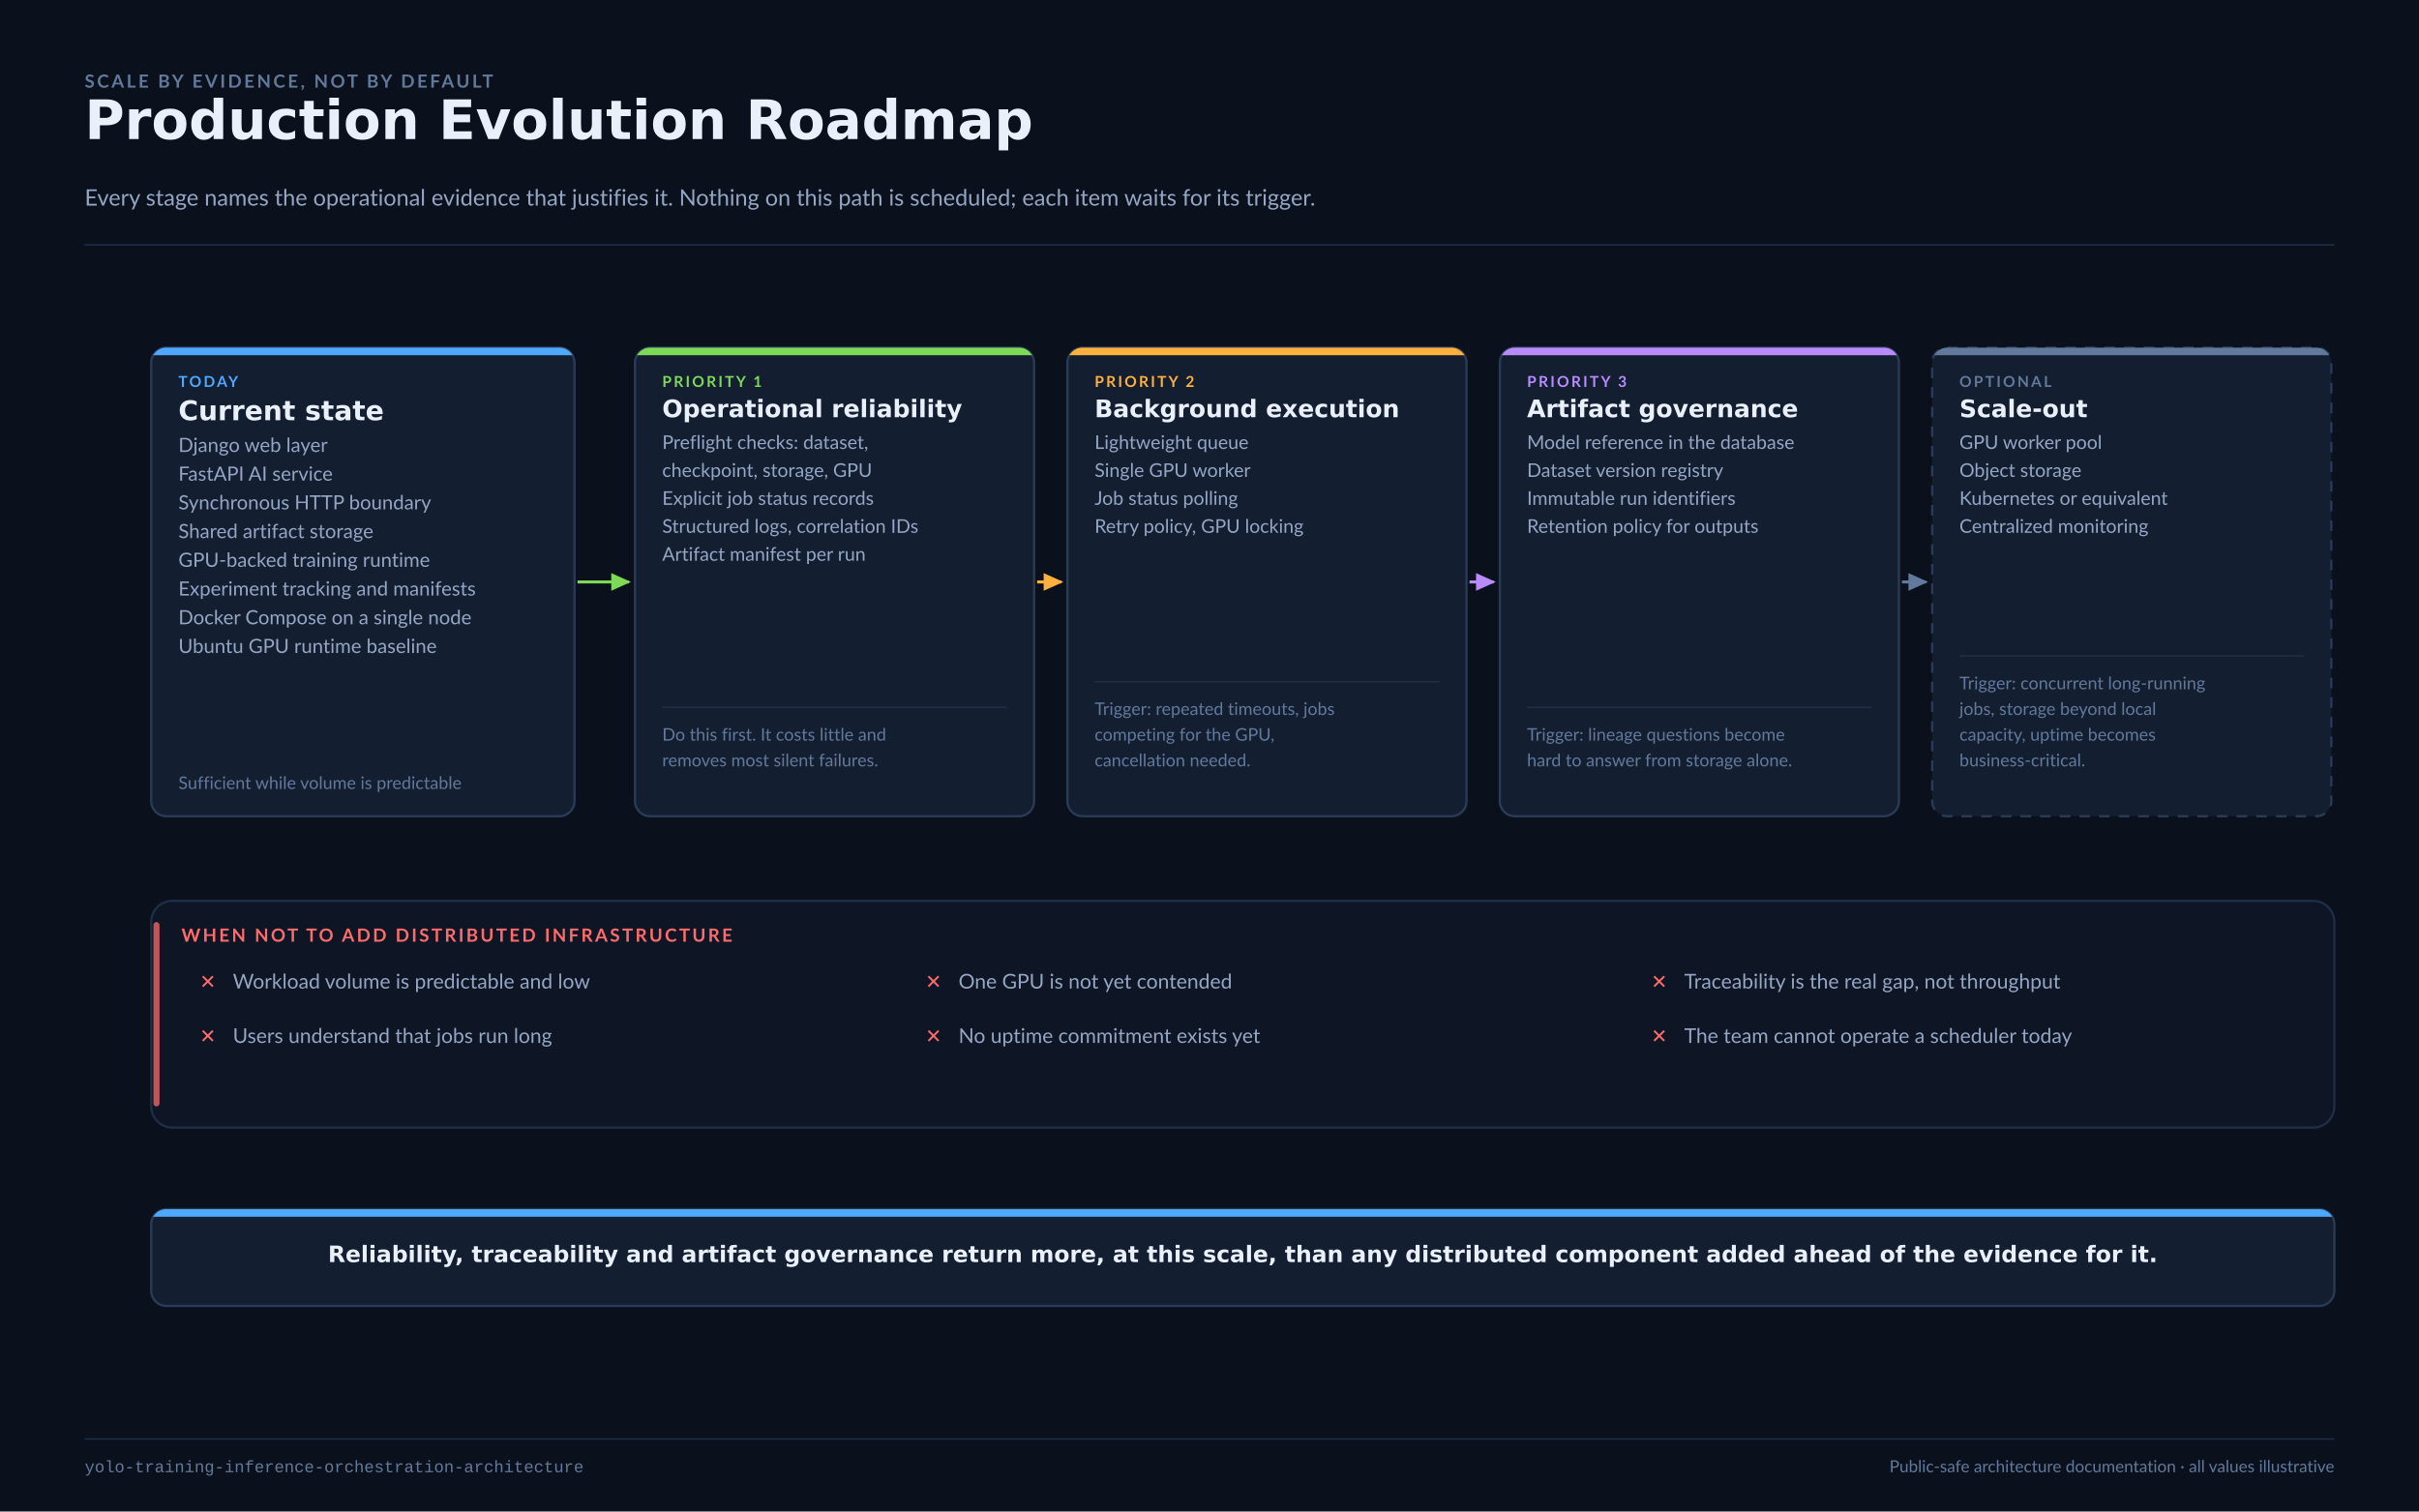
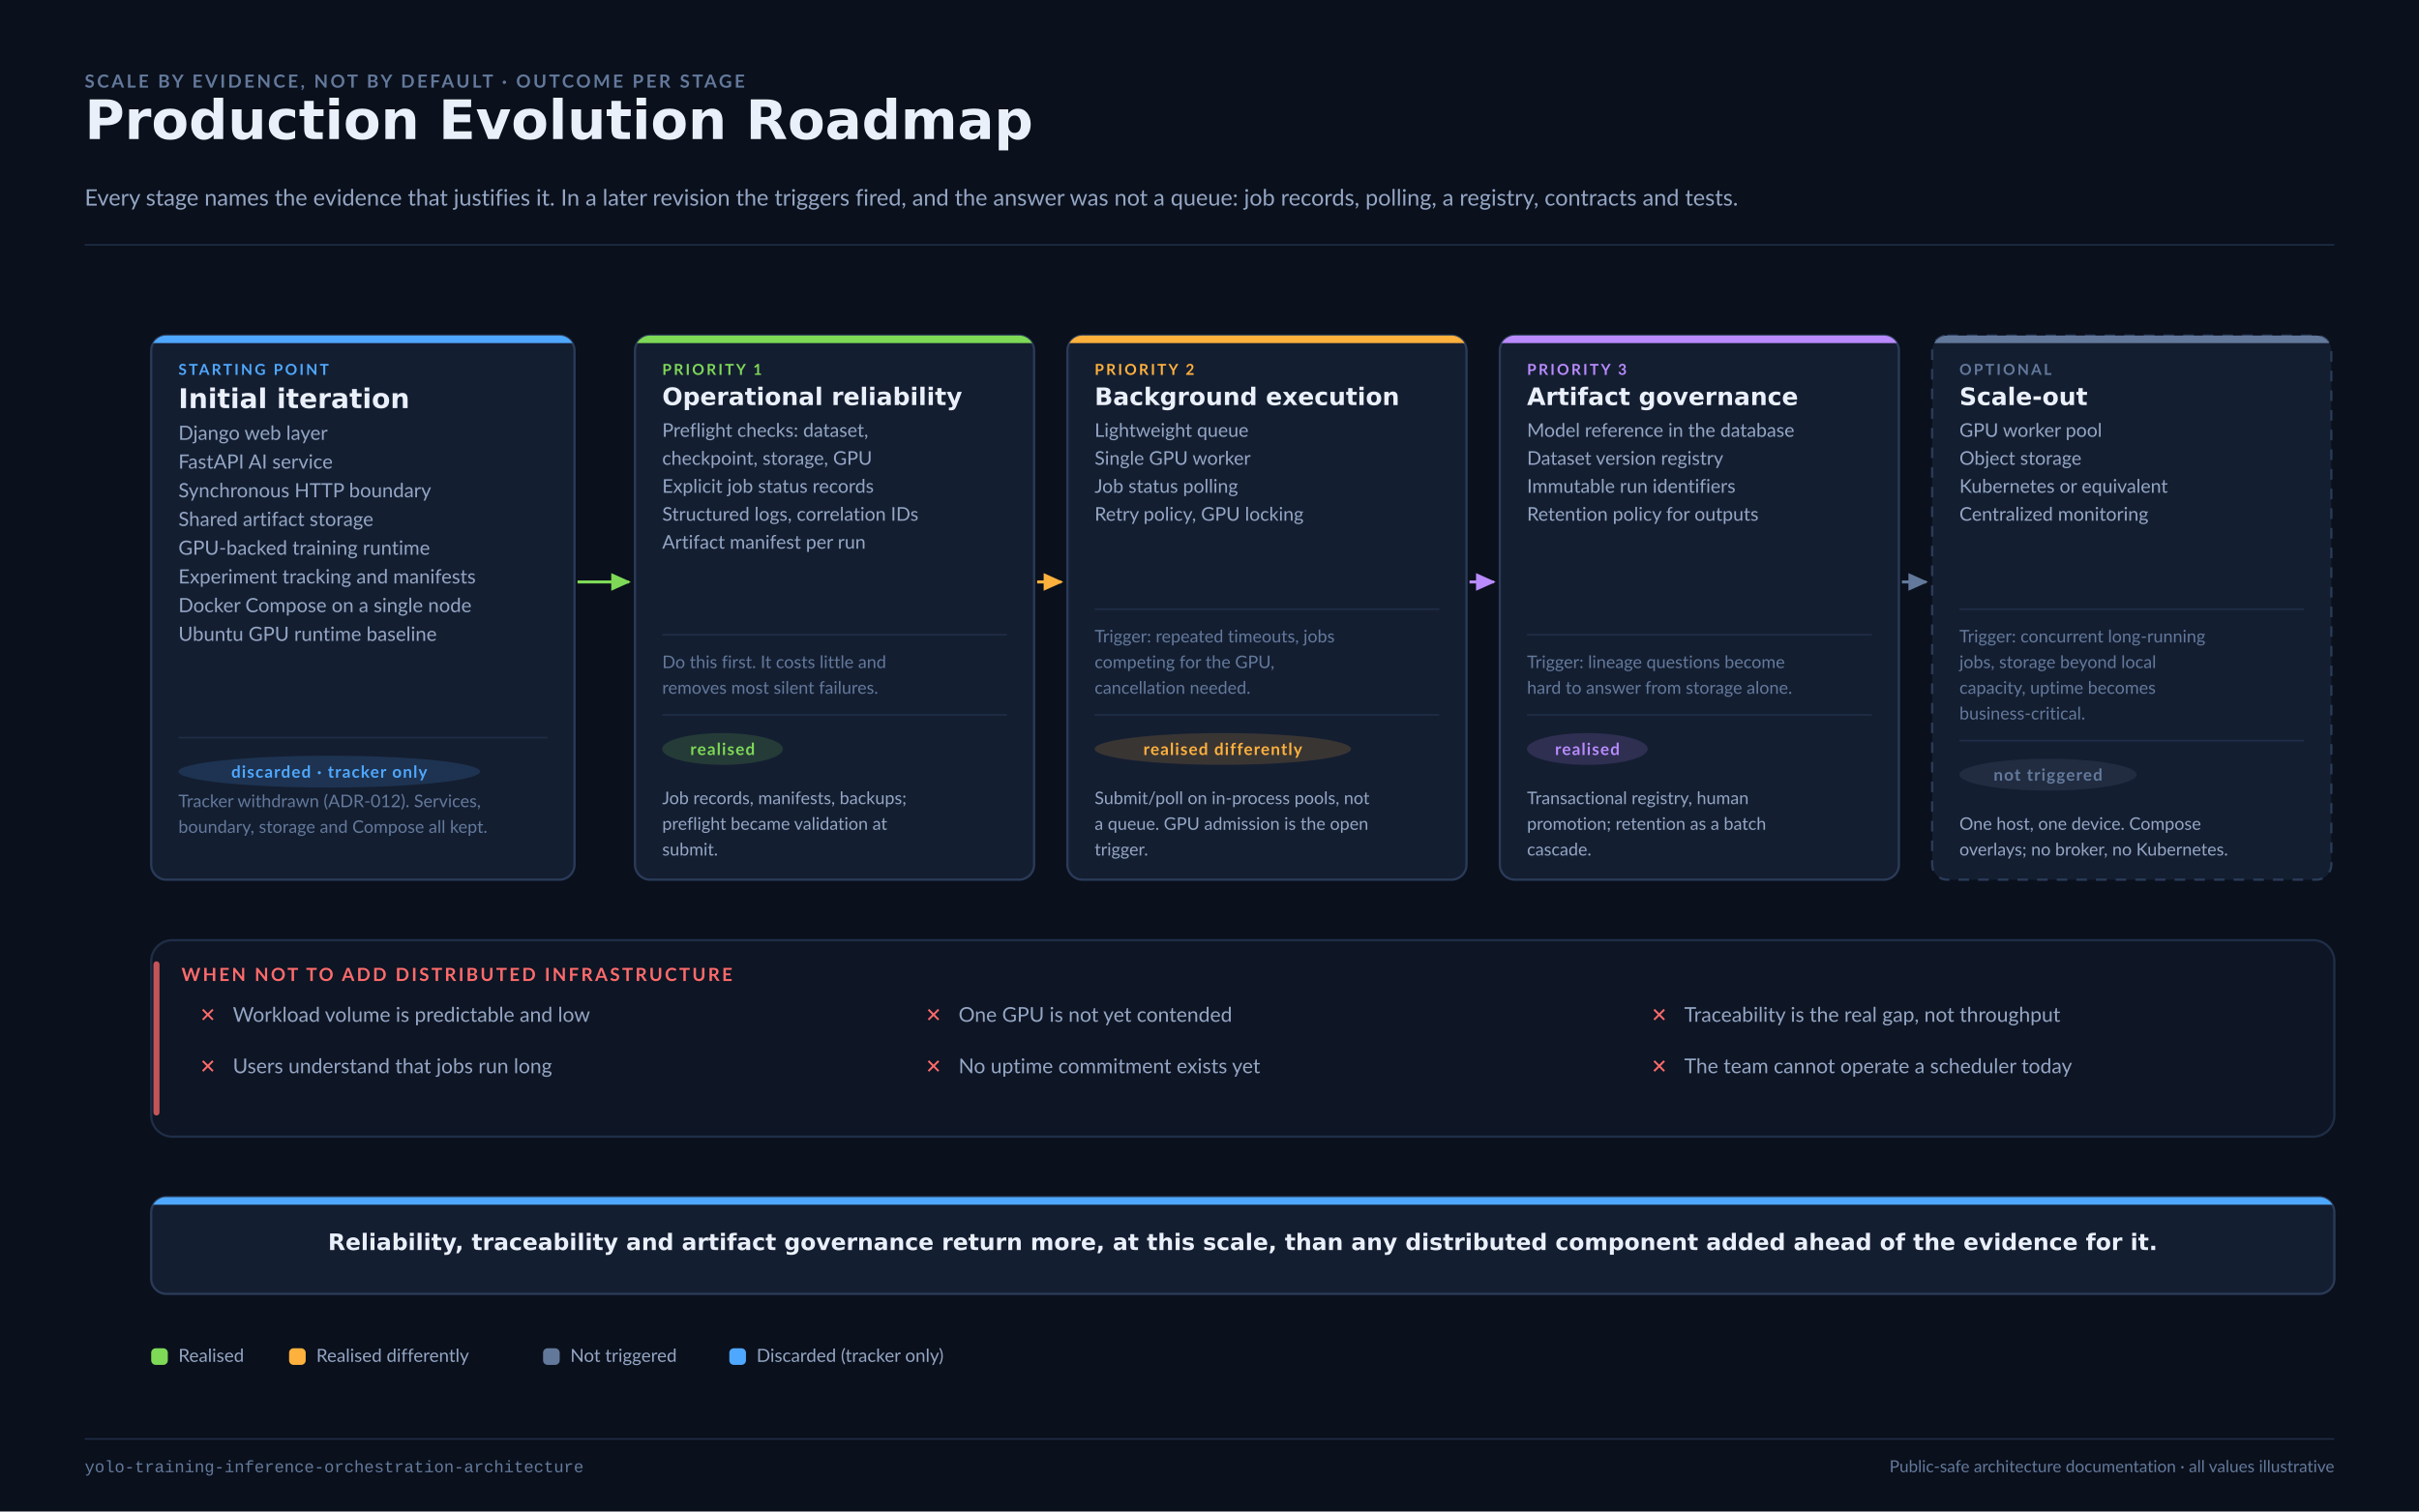
<svg xmlns="http://www.w3.org/2000/svg" width="1600" height="1000" viewBox="0 0 1600 1000">
  <defs>
    <marker id="a-m1F2E47" viewBox="0 0 10 10" refX="9" refY="5" markerWidth="6.5" markerHeight="6.5" orient="auto-start-reverse">
      <path d="M0,0.5 L10,5 L0,9.5 z" fill="#1F2E47" />
    </marker>
    <marker id="a-m35D6D0" viewBox="0 0 10 10" refX="9" refY="5" markerWidth="6.5" markerHeight="6.5" orient="auto-start-reverse">
      <path d="M0,0.5 L10,5 L0,9.5 z" fill="#35D6D0" />
    </marker>
    <marker id="a-m4FA8FF" viewBox="0 0 10 10" refX="9" refY="5" markerWidth="6.5" markerHeight="6.5" orient="auto-start-reverse">
      <path d="M0,0.5 L10,5 L0,9.5 z" fill="#4FA8FF" />
    </marker>
    <marker id="a-m63799B" viewBox="0 0 10 10" refX="9" refY="5" markerWidth="6.5" markerHeight="6.5" orient="auto-start-reverse">
      <path d="M0,0.5 L10,5 L0,9.5 z" fill="#63799B" />
    </marker>
    <marker id="a-m7ED957" viewBox="0 0 10 10" refX="9" refY="5" markerWidth="6.5" markerHeight="6.5" orient="auto-start-reverse">
      <path d="M0,0.5 L10,5 L0,9.5 z" fill="#7ED957" />
    </marker>
    <marker id="a-m94A6C4" viewBox="0 0 10 10" refX="9" refY="5" markerWidth="6.5" markerHeight="6.5" orient="auto-start-reverse">
      <path d="M0,0.5 L10,5 L0,9.5 z" fill="#94A6C4" />
    </marker>
    <marker id="a-mB98BFF" viewBox="0 0 10 10" refX="9" refY="5" markerWidth="6.5" markerHeight="6.5" orient="auto-start-reverse">
      <path d="M0,0.5 L10,5 L0,9.5 z" fill="#B98BFF" />
    </marker>
    <marker id="a-mEAF0FA" viewBox="0 0 10 10" refX="9" refY="5" markerWidth="6.5" markerHeight="6.5" orient="auto-start-reverse">
      <path d="M0,0.5 L10,5 L0,9.5 z" fill="#EAF0FA" />
    </marker>
    <marker id="a-mFF6B6B" viewBox="0 0 10 10" refX="9" refY="5" markerWidth="6.5" markerHeight="6.5" orient="auto-start-reverse">
      <path d="M0,0.5 L10,5 L0,9.5 z" fill="#FF6B6B" />
    </marker>
    <marker id="a-mFF7E8E" viewBox="0 0 10 10" refX="9" refY="5" markerWidth="6.5" markerHeight="6.5" orient="auto-start-reverse">
      <path d="M0,0.5 L10,5 L0,9.5 z" fill="#FF7E8E" />
    </marker>
    <marker id="a-mFFB13D" viewBox="0 0 10 10" refX="9" refY="5" markerWidth="6.5" markerHeight="6.5" orient="auto-start-reverse">
      <path d="M0,0.5 L10,5 L0,9.5 z" fill="#FFB13D" />
    </marker>
    <linearGradient id="glow" x1="0" y1="0" x2="0" y2="1">
      <stop offset="0" stop-color="#16233A" />
      <stop offset="1" stop-color="#0C1322" />
    </linearGradient>
  </defs>
  <rect width="1600" height="1000" fill="#0A101C" />
-   <text x="56" y="58" font-family="Lato, 'DejaVu Sans', sans-serif" font-size="12" font-weight="700" fill="#63799B" text-anchor="start" letter-spacing="1.6">SCALE BY EVIDENCE, NOT BY DEFAULT</text>
+   <text x="56" y="58" font-family="Lato, 'DejaVu Sans', sans-serif" font-size="12" font-weight="700" fill="#63799B" text-anchor="start" letter-spacing="1.6">SCALE BY EVIDENCE, NOT BY DEFAULT · OUTCOME PER STAGE</text>
  <text x="56" y="92" font-family="Montserrat, 'DejaVu Sans', sans-serif" font-size="36" font-weight="700" fill="#EAF0FA" text-anchor="start">Production Evolution Roadmap</text>
-   <text x="56" y="136" font-family="Lato, 'DejaVu Sans', sans-serif" font-size="15" font-weight="400" fill="#94A6C4" text-anchor="start">Every stage names the operational evidence that justifies it. Nothing on this path is scheduled; each item waits for its trigger.</text>
+   <text x="56" y="136" font-family="Lato, 'DejaVu Sans', sans-serif" font-size="15" font-weight="400" fill="#94A6C4" text-anchor="start">Every stage names the evidence that justifies it. In a later revision the triggers fired, and the answer was not a queue: job records, polling, a registry, contracts and tests.</text>
  <line x1="56" y1="162" x2="1544" y2="162" stroke="#1F2E47" stroke-width="1" />
-   <rect x="100" y="230" width="280" height="310" rx="10" fill="#141E31" stroke="#2A3B58" stroke-width="1.5" />
+   <rect x="100" y="222" width="280" height="360" rx="10" fill="#141E31" stroke="#2A3B58" stroke-width="1.5" />
  <clipPath id="clip58">
-     <rect x="100" y="230" width="280" height="310" rx="10" />
+     <rect x="100" y="222" width="280" height="360" rx="10" />
  </clipPath>
  <g clip-path="url(#clip58)">
-     <rect x="100" y="230" width="280" height="5" fill="#4FA8FF" />
+     <rect x="100" y="222" width="280" height="5" fill="#4FA8FF" />
  </g>
-   <text x="118" y="256" font-family="Lato, 'DejaVu Sans', sans-serif" font-size="10" font-weight="700" fill="#4FA8FF" text-anchor="start" letter-spacing="1.4">TODAY</text>
-   <text x="118" y="278" font-family="Montserrat, 'DejaVu Sans', sans-serif" font-size="18" font-weight="600" fill="#EAF0FA" text-anchor="start">Current state</text>
-   <text x="118" y="299" font-family="Lato, 'DejaVu Sans', sans-serif" font-size="13" font-weight="400" fill="#94A6C4" text-anchor="start">Django web layer</text>
-   <text x="118" y="318" font-family="Lato, 'DejaVu Sans', sans-serif" font-size="13" font-weight="400" fill="#94A6C4" text-anchor="start">FastAPI AI service</text>
-   <text x="118" y="337" font-family="Lato, 'DejaVu Sans', sans-serif" font-size="13" font-weight="400" fill="#94A6C4" text-anchor="start">Synchronous HTTP boundary</text>
-   <text x="118" y="356" font-family="Lato, 'DejaVu Sans', sans-serif" font-size="13" font-weight="400" fill="#94A6C4" text-anchor="start">Shared artifact storage</text>
-   <text x="118" y="375" font-family="Lato, 'DejaVu Sans', sans-serif" font-size="13" font-weight="400" fill="#94A6C4" text-anchor="start">GPU-backed training runtime</text>
-   <text x="118" y="394" font-family="Lato, 'DejaVu Sans', sans-serif" font-size="13" font-weight="400" fill="#94A6C4" text-anchor="start">Experiment tracking and manifests</text>
-   <text x="118" y="413" font-family="Lato, 'DejaVu Sans', sans-serif" font-size="13" font-weight="400" fill="#94A6C4" text-anchor="start">Docker Compose on a single node</text>
-   <text x="118" y="432" font-family="Lato, 'DejaVu Sans', sans-serif" font-size="13" font-weight="400" fill="#94A6C4" text-anchor="start">Ubuntu GPU runtime baseline</text>
-   <text x="118" y="522" font-family="Lato, 'DejaVu Sans', sans-serif" font-size="11.5" font-weight="400" fill="#63799B" text-anchor="start">Sufficient while volume is predictable</text>
-   <rect x="420" y="230" width="264" height="310" rx="10" fill="#141E31" stroke="#2A3B58" stroke-width="1.5" />
+   <text x="118" y="248" font-family="Lato, 'DejaVu Sans', sans-serif" font-size="10" font-weight="700" fill="#4FA8FF" text-anchor="start" letter-spacing="1.4">STARTING POINT</text>
+   <text x="118" y="270" font-family="Montserrat, 'DejaVu Sans', sans-serif" font-size="18" font-weight="600" fill="#EAF0FA" text-anchor="start">Initial iteration</text>
+   <text x="118" y="291" font-family="Lato, 'DejaVu Sans', sans-serif" font-size="13" font-weight="400" fill="#94A6C4" text-anchor="start">Django web layer</text>
+   <text x="118" y="310" font-family="Lato, 'DejaVu Sans', sans-serif" font-size="13" font-weight="400" fill="#94A6C4" text-anchor="start">FastAPI AI service</text>
+   <text x="118" y="329" font-family="Lato, 'DejaVu Sans', sans-serif" font-size="13" font-weight="400" fill="#94A6C4" text-anchor="start">Synchronous HTTP boundary</text>
+   <text x="118" y="348" font-family="Lato, 'DejaVu Sans', sans-serif" font-size="13" font-weight="400" fill="#94A6C4" text-anchor="start">Shared artifact storage</text>
+   <text x="118" y="367" font-family="Lato, 'DejaVu Sans', sans-serif" font-size="13" font-weight="400" fill="#94A6C4" text-anchor="start">GPU-backed training runtime</text>
+   <text x="118" y="386" font-family="Lato, 'DejaVu Sans', sans-serif" font-size="13" font-weight="400" fill="#94A6C4" text-anchor="start">Experiment tracking and manifests</text>
+   <text x="118" y="405" font-family="Lato, 'DejaVu Sans', sans-serif" font-size="13" font-weight="400" fill="#94A6C4" text-anchor="start">Docker Compose on a single node</text>
+   <text x="118" y="424" font-family="Lato, 'DejaVu Sans', sans-serif" font-size="13" font-weight="400" fill="#94A6C4" text-anchor="start">Ubuntu GPU runtime baseline</text>
+   <line x1="118" y1="488" x2="362" y2="488" stroke="#1F2E47" stroke-width="1" />
+   <rect x="118" y="500" width="199.52" height="21" rx="999" fill="#4FA8FF" stroke="none" opacity="0.16" />
+   <text x="217.76" y="514.5" font-family="Lato, 'DejaVu Sans', sans-serif" font-size="11" font-weight="700" fill="#4FA8FF" text-anchor="middle" letter-spacing="0.7">discarded · tracker only</text>
+   <text x="118" y="534" font-family="Lato, 'DejaVu Sans', sans-serif" font-size="11.5" font-weight="400" fill="#63799B" text-anchor="start">Tracker withdrawn (ADR-012). Services,</text>
+   <text x="118" y="551" font-family="Lato, 'DejaVu Sans', sans-serif" font-size="11.5" font-weight="400" fill="#63799B" text-anchor="start">boundary, storage and Compose all kept.</text>
+   <rect x="420" y="222" width="264" height="360" rx="10" fill="#141E31" stroke="#2A3B58" stroke-width="1.5" />
  <clipPath id="clip59">
-     <rect x="420" y="230" width="264" height="310" rx="10" />
+     <rect x="420" y="222" width="264" height="360" rx="10" />
  </clipPath>
  <g clip-path="url(#clip59)">
-     <rect x="420" y="230" width="264" height="5" fill="#7ED957" />
+     <rect x="420" y="222" width="264" height="5" fill="#7ED957" />
  </g>
-   <text x="438" y="256" font-family="Lato, 'DejaVu Sans', sans-serif" font-size="10" font-weight="700" fill="#7ED957" text-anchor="start" letter-spacing="1.4">PRIORITY 1</text>
-   <text x="438" y="276" font-family="Montserrat, 'DejaVu Sans', sans-serif" font-size="16" font-weight="600" fill="#EAF0FA" text-anchor="start">Operational reliability</text>
-   <text x="438" y="297" font-family="Lato, 'DejaVu Sans', sans-serif" font-size="12.5" font-weight="400" fill="#94A6C4" text-anchor="start">Preflight checks: dataset,</text>
-   <text x="438" y="315.5" font-family="Lato, 'DejaVu Sans', sans-serif" font-size="12.5" font-weight="400" fill="#94A6C4" text-anchor="start">checkpoint, storage, GPU</text>
-   <text x="438" y="334.0" font-family="Lato, 'DejaVu Sans', sans-serif" font-size="12.5" font-weight="400" fill="#94A6C4" text-anchor="start">Explicit job status records</text>
-   <text x="438" y="352.5" font-family="Lato, 'DejaVu Sans', sans-serif" font-size="12.5" font-weight="400" fill="#94A6C4" text-anchor="start">Structured logs, correlation IDs</text>
-   <text x="438" y="371.0" font-family="Lato, 'DejaVu Sans', sans-serif" font-size="12.5" font-weight="400" fill="#94A6C4" text-anchor="start">Artifact manifest per run</text>
-   <line x1="438" y1="468" x2="666" y2="468" stroke="#1F2E47" stroke-width="1" />
-   <text x="438" y="490" font-family="Lato, 'DejaVu Sans', sans-serif" font-size="11.5" font-weight="400" fill="#63799B" text-anchor="start">Do this first. It costs little and</text>
-   <text x="438" y="507" font-family="Lato, 'DejaVu Sans', sans-serif" font-size="11.5" font-weight="400" fill="#63799B" text-anchor="start">removes most silent failures.</text>
+   <text x="438" y="248" font-family="Lato, 'DejaVu Sans', sans-serif" font-size="10" font-weight="700" fill="#7ED957" text-anchor="start" letter-spacing="1.4">PRIORITY 1</text>
+   <text x="438" y="268" font-family="Montserrat, 'DejaVu Sans', sans-serif" font-size="16" font-weight="600" fill="#EAF0FA" text-anchor="start">Operational reliability</text>
+   <text x="438" y="289" font-family="Lato, 'DejaVu Sans', sans-serif" font-size="12.5" font-weight="400" fill="#94A6C4" text-anchor="start">Preflight checks: dataset,</text>
+   <text x="438" y="307.5" font-family="Lato, 'DejaVu Sans', sans-serif" font-size="12.5" font-weight="400" fill="#94A6C4" text-anchor="start">checkpoint, storage, GPU</text>
+   <text x="438" y="326.0" font-family="Lato, 'DejaVu Sans', sans-serif" font-size="12.5" font-weight="400" fill="#94A6C4" text-anchor="start">Explicit job status records</text>
+   <text x="438" y="344.5" font-family="Lato, 'DejaVu Sans', sans-serif" font-size="12.5" font-weight="400" fill="#94A6C4" text-anchor="start">Structured logs, correlation IDs</text>
+   <text x="438" y="363.0" font-family="Lato, 'DejaVu Sans', sans-serif" font-size="12.5" font-weight="400" fill="#94A6C4" text-anchor="start">Artifact manifest per run</text>
+   <text x="438" y="532" font-family="Lato, 'DejaVu Sans', sans-serif" font-size="11.5" font-weight="400" fill="#94A6C4" text-anchor="start">Job records, manifests, backups;</text>
+   <text x="438" y="549" font-family="Lato, 'DejaVu Sans', sans-serif" font-size="11.5" font-weight="400" fill="#94A6C4" text-anchor="start">preflight became validation at</text>
+   <text x="438" y="566" font-family="Lato, 'DejaVu Sans', sans-serif" font-size="11.5" font-weight="400" fill="#94A6C4" text-anchor="start">submit.</text>
+   <rect x="438" y="485" width="79.84" height="21" rx="999" fill="#7ED957" stroke="none" opacity="0.16" />
+   <text x="477.92" y="499.5" font-family="Lato, 'DejaVu Sans', sans-serif" font-size="11" font-weight="700" fill="#7ED957" text-anchor="middle" letter-spacing="0.7">realised</text>
+   <line x1="438" y1="473" x2="666" y2="473" stroke="#1F2E47" stroke-width="1" />
+   <line x1="438" y1="420" x2="666" y2="420" stroke="#1F2E47" stroke-width="1" />
+   <text x="438" y="442" font-family="Lato, 'DejaVu Sans', sans-serif" font-size="11.5" font-weight="400" fill="#63799B" text-anchor="start">Do this first. It costs little and</text>
+   <text x="438" y="459" font-family="Lato, 'DejaVu Sans', sans-serif" font-size="11.5" font-weight="400" fill="#63799B" text-anchor="start">removes most silent failures.</text>
  <polyline points="686,385 702,385" fill="none" stroke="#FFB13D" stroke-width="2" stroke-linejoin="round" marker-end="url(#a-mFFB13D)" />
-   <rect x="706" y="230" width="264" height="310" rx="10" fill="#141E31" stroke="#2A3B58" stroke-width="1.5" />
+   <rect x="706" y="222" width="264" height="360" rx="10" fill="#141E31" stroke="#2A3B58" stroke-width="1.5" />
  <clipPath id="clip60">
-     <rect x="706" y="230" width="264" height="310" rx="10" />
+     <rect x="706" y="222" width="264" height="360" rx="10" />
  </clipPath>
  <g clip-path="url(#clip60)">
-     <rect x="706" y="230" width="264" height="5" fill="#FFB13D" />
+     <rect x="706" y="222" width="264" height="5" fill="#FFB13D" />
  </g>
-   <text x="724" y="256" font-family="Lato, 'DejaVu Sans', sans-serif" font-size="10" font-weight="700" fill="#FFB13D" text-anchor="start" letter-spacing="1.4">PRIORITY 2</text>
-   <text x="724" y="276" font-family="Montserrat, 'DejaVu Sans', sans-serif" font-size="16" font-weight="600" fill="#EAF0FA" text-anchor="start">Background execution</text>
-   <text x="724" y="297" font-family="Lato, 'DejaVu Sans', sans-serif" font-size="12.5" font-weight="400" fill="#94A6C4" text-anchor="start">Lightweight queue</text>
-   <text x="724" y="315.5" font-family="Lato, 'DejaVu Sans', sans-serif" font-size="12.5" font-weight="400" fill="#94A6C4" text-anchor="start">Single GPU worker</text>
-   <text x="724" y="334.0" font-family="Lato, 'DejaVu Sans', sans-serif" font-size="12.5" font-weight="400" fill="#94A6C4" text-anchor="start">Job status polling</text>
-   <text x="724" y="352.5" font-family="Lato, 'DejaVu Sans', sans-serif" font-size="12.5" font-weight="400" fill="#94A6C4" text-anchor="start">Retry policy, GPU locking</text>
-   <line x1="724" y1="451" x2="952" y2="451" stroke="#1F2E47" stroke-width="1" />
-   <text x="724" y="473" font-family="Lato, 'DejaVu Sans', sans-serif" font-size="11.5" font-weight="400" fill="#63799B" text-anchor="start">Trigger: repeated timeouts, jobs</text>
-   <text x="724" y="490" font-family="Lato, 'DejaVu Sans', sans-serif" font-size="11.5" font-weight="400" fill="#63799B" text-anchor="start">competing for the GPU,</text>
-   <text x="724" y="507" font-family="Lato, 'DejaVu Sans', sans-serif" font-size="11.5" font-weight="400" fill="#63799B" text-anchor="start">cancellation needed.</text>
+   <text x="724" y="248" font-family="Lato, 'DejaVu Sans', sans-serif" font-size="10" font-weight="700" fill="#FFB13D" text-anchor="start" letter-spacing="1.4">PRIORITY 2</text>
+   <text x="724" y="268" font-family="Montserrat, 'DejaVu Sans', sans-serif" font-size="16" font-weight="600" fill="#EAF0FA" text-anchor="start">Background execution</text>
+   <text x="724" y="289" font-family="Lato, 'DejaVu Sans', sans-serif" font-size="12.5" font-weight="400" fill="#94A6C4" text-anchor="start">Lightweight queue</text>
+   <text x="724" y="307.5" font-family="Lato, 'DejaVu Sans', sans-serif" font-size="12.5" font-weight="400" fill="#94A6C4" text-anchor="start">Single GPU worker</text>
+   <text x="724" y="326.0" font-family="Lato, 'DejaVu Sans', sans-serif" font-size="12.5" font-weight="400" fill="#94A6C4" text-anchor="start">Job status polling</text>
+   <text x="724" y="344.5" font-family="Lato, 'DejaVu Sans', sans-serif" font-size="12.5" font-weight="400" fill="#94A6C4" text-anchor="start">Retry policy, GPU locking</text>
+   <text x="724" y="532" font-family="Lato, 'DejaVu Sans', sans-serif" font-size="11.5" font-weight="400" fill="#94A6C4" text-anchor="start">Submit/poll on in-process pools, not</text>
+   <text x="724" y="549" font-family="Lato, 'DejaVu Sans', sans-serif" font-size="11.5" font-weight="400" fill="#94A6C4" text-anchor="start">a queue. GPU admission is the open</text>
+   <text x="724" y="566" font-family="Lato, 'DejaVu Sans', sans-serif" font-size="11.5" font-weight="400" fill="#94A6C4" text-anchor="start">trigger.</text>
+   <rect x="724" y="485" width="169.6" height="21" rx="999" fill="#FFB13D" stroke="none" opacity="0.16" />
+   <text x="808.8" y="499.5" font-family="Lato, 'DejaVu Sans', sans-serif" font-size="11" font-weight="700" fill="#FFB13D" text-anchor="middle" letter-spacing="0.7">realised differently</text>
+   <line x1="724" y1="473" x2="952" y2="473" stroke="#1F2E47" stroke-width="1" />
+   <line x1="724" y1="403" x2="952" y2="403" stroke="#1F2E47" stroke-width="1" />
+   <text x="724" y="425" font-family="Lato, 'DejaVu Sans', sans-serif" font-size="11.5" font-weight="400" fill="#63799B" text-anchor="start">Trigger: repeated timeouts, jobs</text>
+   <text x="724" y="442" font-family="Lato, 'DejaVu Sans', sans-serif" font-size="11.5" font-weight="400" fill="#63799B" text-anchor="start">competing for the GPU,</text>
+   <text x="724" y="459" font-family="Lato, 'DejaVu Sans', sans-serif" font-size="11.5" font-weight="400" fill="#63799B" text-anchor="start">cancellation needed.</text>
  <polyline points="972,385 988,385" fill="none" stroke="#B98BFF" stroke-width="2" stroke-linejoin="round" marker-end="url(#a-mB98BFF)" />
-   <rect x="992" y="230" width="264" height="310" rx="10" fill="#141E31" stroke="#2A3B58" stroke-width="1.5" />
+   <rect x="992" y="222" width="264" height="360" rx="10" fill="#141E31" stroke="#2A3B58" stroke-width="1.5" />
  <clipPath id="clip61">
-     <rect x="992" y="230" width="264" height="310" rx="10" />
+     <rect x="992" y="222" width="264" height="360" rx="10" />
  </clipPath>
  <g clip-path="url(#clip61)">
-     <rect x="992" y="230" width="264" height="5" fill="#B98BFF" />
+     <rect x="992" y="222" width="264" height="5" fill="#B98BFF" />
  </g>
-   <text x="1010" y="256" font-family="Lato, 'DejaVu Sans', sans-serif" font-size="10" font-weight="700" fill="#B98BFF" text-anchor="start" letter-spacing="1.4">PRIORITY 3</text>
-   <text x="1010" y="276" font-family="Montserrat, 'DejaVu Sans', sans-serif" font-size="16" font-weight="600" fill="#EAF0FA" text-anchor="start">Artifact governance</text>
-   <text x="1010" y="297" font-family="Lato, 'DejaVu Sans', sans-serif" font-size="12.5" font-weight="400" fill="#94A6C4" text-anchor="start">Model reference in the database</text>
-   <text x="1010" y="315.5" font-family="Lato, 'DejaVu Sans', sans-serif" font-size="12.5" font-weight="400" fill="#94A6C4" text-anchor="start">Dataset version registry</text>
-   <text x="1010" y="334.0" font-family="Lato, 'DejaVu Sans', sans-serif" font-size="12.5" font-weight="400" fill="#94A6C4" text-anchor="start">Immutable run identifiers</text>
-   <text x="1010" y="352.5" font-family="Lato, 'DejaVu Sans', sans-serif" font-size="12.5" font-weight="400" fill="#94A6C4" text-anchor="start">Retention policy for outputs</text>
-   <line x1="1010" y1="468" x2="1238" y2="468" stroke="#1F2E47" stroke-width="1" />
-   <text x="1010" y="490" font-family="Lato, 'DejaVu Sans', sans-serif" font-size="11.5" font-weight="400" fill="#63799B" text-anchor="start">Trigger: lineage questions become</text>
-   <text x="1010" y="507" font-family="Lato, 'DejaVu Sans', sans-serif" font-size="11.5" font-weight="400" fill="#63799B" text-anchor="start">hard to answer from storage alone.</text>
+   <text x="1010" y="248" font-family="Lato, 'DejaVu Sans', sans-serif" font-size="10" font-weight="700" fill="#B98BFF" text-anchor="start" letter-spacing="1.4">PRIORITY 3</text>
+   <text x="1010" y="268" font-family="Montserrat, 'DejaVu Sans', sans-serif" font-size="16" font-weight="600" fill="#EAF0FA" text-anchor="start">Artifact governance</text>
+   <text x="1010" y="289" font-family="Lato, 'DejaVu Sans', sans-serif" font-size="12.5" font-weight="400" fill="#94A6C4" text-anchor="start">Model reference in the database</text>
+   <text x="1010" y="307.5" font-family="Lato, 'DejaVu Sans', sans-serif" font-size="12.5" font-weight="400" fill="#94A6C4" text-anchor="start">Dataset version registry</text>
+   <text x="1010" y="326.0" font-family="Lato, 'DejaVu Sans', sans-serif" font-size="12.5" font-weight="400" fill="#94A6C4" text-anchor="start">Immutable run identifiers</text>
+   <text x="1010" y="344.5" font-family="Lato, 'DejaVu Sans', sans-serif" font-size="12.5" font-weight="400" fill="#94A6C4" text-anchor="start">Retention policy for outputs</text>
+   <text x="1010" y="532" font-family="Lato, 'DejaVu Sans', sans-serif" font-size="11.5" font-weight="400" fill="#94A6C4" text-anchor="start">Transactional registry, human</text>
+   <text x="1010" y="549" font-family="Lato, 'DejaVu Sans', sans-serif" font-size="11.5" font-weight="400" fill="#94A6C4" text-anchor="start">promotion; retention as a batch</text>
+   <text x="1010" y="566" font-family="Lato, 'DejaVu Sans', sans-serif" font-size="11.5" font-weight="400" fill="#94A6C4" text-anchor="start">cascade.</text>
+   <rect x="1010" y="485" width="79.84" height="21" rx="999" fill="#B98BFF" stroke="none" opacity="0.16" />
+   <text x="1049.92" y="499.5" font-family="Lato, 'DejaVu Sans', sans-serif" font-size="11" font-weight="700" fill="#B98BFF" text-anchor="middle" letter-spacing="0.7">realised</text>
+   <line x1="1010" y1="473" x2="1238" y2="473" stroke="#1F2E47" stroke-width="1" />
+   <line x1="1010" y1="420" x2="1238" y2="420" stroke="#1F2E47" stroke-width="1" />
+   <text x="1010" y="442" font-family="Lato, 'DejaVu Sans', sans-serif" font-size="11.5" font-weight="400" fill="#63799B" text-anchor="start">Trigger: lineage questions become</text>
+   <text x="1010" y="459" font-family="Lato, 'DejaVu Sans', sans-serif" font-size="11.5" font-weight="400" fill="#63799B" text-anchor="start">hard to answer from storage alone.</text>
  <polyline points="1258,385 1274,385" fill="none" stroke="#63799B" stroke-width="2" stroke-linejoin="round" marker-end="url(#a-m63799B)" />
-   <rect x="1278" y="230" width="264" height="310" rx="10" fill="#141E31" stroke="#2A3B58" stroke-width="1.5" stroke-dasharray="7 6" />
+   <rect x="1278" y="222" width="264" height="360" rx="10" fill="#141E31" stroke="#2A3B58" stroke-width="1.5" stroke-dasharray="7 6" />
  <clipPath id="clip62">
-     <rect x="1278" y="230" width="264" height="310" rx="10" />
+     <rect x="1278" y="222" width="264" height="360" rx="10" />
  </clipPath>
  <g clip-path="url(#clip62)">
-     <rect x="1278" y="230" width="264" height="5" fill="#63799B" />
+     <rect x="1278" y="222" width="264" height="5" fill="#63799B" />
  </g>
-   <text x="1296" y="256" font-family="Lato, 'DejaVu Sans', sans-serif" font-size="10" font-weight="700" fill="#63799B" text-anchor="start" letter-spacing="1.4">OPTIONAL</text>
-   <text x="1296" y="276" font-family="Montserrat, 'DejaVu Sans', sans-serif" font-size="16" font-weight="600" fill="#EAF0FA" text-anchor="start">Scale-out</text>
-   <text x="1296" y="297" font-family="Lato, 'DejaVu Sans', sans-serif" font-size="12.5" font-weight="400" fill="#94A6C4" text-anchor="start">GPU worker pool</text>
-   <text x="1296" y="315.5" font-family="Lato, 'DejaVu Sans', sans-serif" font-size="12.5" font-weight="400" fill="#94A6C4" text-anchor="start">Object storage</text>
-   <text x="1296" y="334.0" font-family="Lato, 'DejaVu Sans', sans-serif" font-size="12.5" font-weight="400" fill="#94A6C4" text-anchor="start">Kubernetes or equivalent</text>
-   <text x="1296" y="352.5" font-family="Lato, 'DejaVu Sans', sans-serif" font-size="12.5" font-weight="400" fill="#94A6C4" text-anchor="start">Centralized monitoring</text>
-   <line x1="1296" y1="434" x2="1524" y2="434" stroke="#1F2E47" stroke-width="1" />
-   <text x="1296" y="456" font-family="Lato, 'DejaVu Sans', sans-serif" font-size="11.5" font-weight="400" fill="#63799B" text-anchor="start">Trigger: concurrent long-running</text>
-   <text x="1296" y="473" font-family="Lato, 'DejaVu Sans', sans-serif" font-size="11.5" font-weight="400" fill="#63799B" text-anchor="start">jobs, storage beyond local</text>
-   <text x="1296" y="490" font-family="Lato, 'DejaVu Sans', sans-serif" font-size="11.5" font-weight="400" fill="#63799B" text-anchor="start">capacity, uptime becomes</text>
-   <text x="1296" y="507" font-family="Lato, 'DejaVu Sans', sans-serif" font-size="11.5" font-weight="400" fill="#63799B" text-anchor="start">business-critical.</text>
+   <text x="1296" y="248" font-family="Lato, 'DejaVu Sans', sans-serif" font-size="10" font-weight="700" fill="#63799B" text-anchor="start" letter-spacing="1.4">OPTIONAL</text>
+   <text x="1296" y="268" font-family="Montserrat, 'DejaVu Sans', sans-serif" font-size="16" font-weight="600" fill="#EAF0FA" text-anchor="start">Scale-out</text>
+   <text x="1296" y="289" font-family="Lato, 'DejaVu Sans', sans-serif" font-size="12.5" font-weight="400" fill="#94A6C4" text-anchor="start">GPU worker pool</text>
+   <text x="1296" y="307.5" font-family="Lato, 'DejaVu Sans', sans-serif" font-size="12.5" font-weight="400" fill="#94A6C4" text-anchor="start">Object storage</text>
+   <text x="1296" y="326.0" font-family="Lato, 'DejaVu Sans', sans-serif" font-size="12.5" font-weight="400" fill="#94A6C4" text-anchor="start">Kubernetes or equivalent</text>
+   <text x="1296" y="344.5" font-family="Lato, 'DejaVu Sans', sans-serif" font-size="12.5" font-weight="400" fill="#94A6C4" text-anchor="start">Centralized monitoring</text>
+   <text x="1296" y="549" font-family="Lato, 'DejaVu Sans', sans-serif" font-size="11.5" font-weight="400" fill="#94A6C4" text-anchor="start">One host, one device. Compose</text>
+   <text x="1296" y="566" font-family="Lato, 'DejaVu Sans', sans-serif" font-size="11.5" font-weight="400" fill="#94A6C4" text-anchor="start">overlays; no broker, no Kubernetes.</text>
+   <rect x="1296" y="502" width="117.24" height="21" rx="999" fill="#63799B" stroke="none" opacity="0.16" />
+   <text x="1354.62" y="516.5" font-family="Lato, 'DejaVu Sans', sans-serif" font-size="11" font-weight="700" fill="#63799B" text-anchor="middle" letter-spacing="0.7">not triggered</text>
+   <line x1="1296" y1="490" x2="1524" y2="490" stroke="#1F2E47" stroke-width="1" />
+   <line x1="1296" y1="403" x2="1524" y2="403" stroke="#1F2E47" stroke-width="1" />
+   <text x="1296" y="425" font-family="Lato, 'DejaVu Sans', sans-serif" font-size="11.5" font-weight="400" fill="#63799B" text-anchor="start">Trigger: concurrent long-running</text>
+   <text x="1296" y="442" font-family="Lato, 'DejaVu Sans', sans-serif" font-size="11.5" font-weight="400" fill="#63799B" text-anchor="start">jobs, storage beyond local</text>
+   <text x="1296" y="459" font-family="Lato, 'DejaVu Sans', sans-serif" font-size="11.5" font-weight="400" fill="#63799B" text-anchor="start">capacity, uptime becomes</text>
+   <text x="1296" y="476" font-family="Lato, 'DejaVu Sans', sans-serif" font-size="11.5" font-weight="400" fill="#63799B" text-anchor="start">business-critical.</text>
  <polyline points="382,385 416,385" fill="none" stroke="#7ED957" stroke-width="2" stroke-linejoin="round" marker-end="url(#a-m7ED957)" />
-   <rect x="100" y="596" width="1444" height="150" rx="14" fill="#0E1524" stroke="#1F2E47" stroke-width="1.5" />
-   <rect x="101.5" y="610" width="4" height="122" rx="2" fill="#FF6B6B" stroke="none" opacity="0.75" />
-   <text x="120" y="623" font-family="Lato, 'DejaVu Sans', sans-serif" font-size="12" font-weight="700" fill="#FF6B6B" text-anchor="start" letter-spacing="1.5">WHEN NOT TO ADD DISTRIBUTED INFRASTRUCTURE</text>
-   <text x="132" y="654" font-family="Lato, 'DejaVu Sans', sans-serif" font-size="13" font-weight="400" fill="#FF6B6B" text-anchor="start">✕</text>
-   <text x="154" y="654" font-family="Lato, 'DejaVu Sans', sans-serif" font-size="13.5" font-weight="400" fill="#94A6C4" text-anchor="start">Workload volume is predictable and low</text>
-   <text x="132" y="690" font-family="Lato, 'DejaVu Sans', sans-serif" font-size="13" font-weight="400" fill="#FF6B6B" text-anchor="start">✕</text>
-   <text x="154" y="690" font-family="Lato, 'DejaVu Sans', sans-serif" font-size="13.5" font-weight="400" fill="#94A6C4" text-anchor="start">Users understand that jobs run long</text>
-   <text x="612" y="654" font-family="Lato, 'DejaVu Sans', sans-serif" font-size="13" font-weight="400" fill="#FF6B6B" text-anchor="start">✕</text>
-   <text x="634" y="654" font-family="Lato, 'DejaVu Sans', sans-serif" font-size="13.5" font-weight="400" fill="#94A6C4" text-anchor="start">One GPU is not yet contended</text>
-   <text x="612" y="690" font-family="Lato, 'DejaVu Sans', sans-serif" font-size="13" font-weight="400" fill="#FF6B6B" text-anchor="start">✕</text>
-   <text x="634" y="690" font-family="Lato, 'DejaVu Sans', sans-serif" font-size="13.5" font-weight="400" fill="#94A6C4" text-anchor="start">No uptime commitment exists yet</text>
-   <text x="1092" y="654" font-family="Lato, 'DejaVu Sans', sans-serif" font-size="13" font-weight="400" fill="#FF6B6B" text-anchor="start">✕</text>
-   <text x="1114" y="654" font-family="Lato, 'DejaVu Sans', sans-serif" font-size="13.5" font-weight="400" fill="#94A6C4" text-anchor="start">Traceability is the real gap, not throughput</text>
-   <text x="1092" y="690" font-family="Lato, 'DejaVu Sans', sans-serif" font-size="13" font-weight="400" fill="#FF6B6B" text-anchor="start">✕</text>
-   <text x="1114" y="690" font-family="Lato, 'DejaVu Sans', sans-serif" font-size="13.5" font-weight="400" fill="#94A6C4" text-anchor="start">The team cannot operate a scheduler today</text>
-   <rect x="100" y="800" width="1444" height="64" rx="10" fill="#141E31" stroke="#2A3B58" stroke-width="1.5" />
+   <rect x="100" y="622" width="1444" height="130" rx="14" fill="#0E1524" stroke="#1F2E47" stroke-width="1.5" />
+   <rect x="101.5" y="636" width="4" height="102" rx="2" fill="#FF6B6B" stroke="none" opacity="0.75" />
+   <text x="120" y="649" font-family="Lato, 'DejaVu Sans', sans-serif" font-size="12" font-weight="700" fill="#FF6B6B" text-anchor="start" letter-spacing="1.5">WHEN NOT TO ADD DISTRIBUTED INFRASTRUCTURE</text>
+   <text x="132" y="676" font-family="Lato, 'DejaVu Sans', sans-serif" font-size="13" font-weight="400" fill="#FF6B6B" text-anchor="start">✕</text>
+   <text x="154" y="676" font-family="Lato, 'DejaVu Sans', sans-serif" font-size="13.5" font-weight="400" fill="#94A6C4" text-anchor="start">Workload volume is predictable and low</text>
+   <text x="132" y="710" font-family="Lato, 'DejaVu Sans', sans-serif" font-size="13" font-weight="400" fill="#FF6B6B" text-anchor="start">✕</text>
+   <text x="154" y="710" font-family="Lato, 'DejaVu Sans', sans-serif" font-size="13.5" font-weight="400" fill="#94A6C4" text-anchor="start">Users understand that jobs run long</text>
+   <text x="612" y="676" font-family="Lato, 'DejaVu Sans', sans-serif" font-size="13" font-weight="400" fill="#FF6B6B" text-anchor="start">✕</text>
+   <text x="634" y="676" font-family="Lato, 'DejaVu Sans', sans-serif" font-size="13.5" font-weight="400" fill="#94A6C4" text-anchor="start">One GPU is not yet contended</text>
+   <text x="612" y="710" font-family="Lato, 'DejaVu Sans', sans-serif" font-size="13" font-weight="400" fill="#FF6B6B" text-anchor="start">✕</text>
+   <text x="634" y="710" font-family="Lato, 'DejaVu Sans', sans-serif" font-size="13.5" font-weight="400" fill="#94A6C4" text-anchor="start">No uptime commitment exists yet</text>
+   <text x="1092" y="676" font-family="Lato, 'DejaVu Sans', sans-serif" font-size="13" font-weight="400" fill="#FF6B6B" text-anchor="start">✕</text>
+   <text x="1114" y="676" font-family="Lato, 'DejaVu Sans', sans-serif" font-size="13.5" font-weight="400" fill="#94A6C4" text-anchor="start">Traceability is the real gap, not throughput</text>
+   <text x="1092" y="710" font-family="Lato, 'DejaVu Sans', sans-serif" font-size="13" font-weight="400" fill="#FF6B6B" text-anchor="start">✕</text>
+   <text x="1114" y="710" font-family="Lato, 'DejaVu Sans', sans-serif" font-size="13.5" font-weight="400" fill="#94A6C4" text-anchor="start">The team cannot operate a scheduler today</text>
+   <rect x="100" y="792" width="1444" height="64" rx="10" fill="#141E31" stroke="#2A3B58" stroke-width="1.5" />
  <clipPath id="clip63">
-     <rect x="100" y="800" width="1444" height="64" rx="10" />
+     <rect x="100" y="792" width="1444" height="64" rx="10" />
  </clipPath>
  <g clip-path="url(#clip63)">
-     <rect x="100" y="800" width="1444" height="5" fill="#4FA8FF" />
+     <rect x="100" y="792" width="1444" height="5" fill="#4FA8FF" />
  </g>
-   <text x="822.0" y="835" font-family="Montserrat, 'DejaVu Sans', sans-serif" font-size="15" font-weight="600" fill="#EAF0FA" text-anchor="middle">Reliability, traceability and artifact governance return more, at this scale, than any distributed component added ahead of the evidence for it.</text>
+   <text x="822.0" y="827" font-family="Montserrat, 'DejaVu Sans', sans-serif" font-size="15" font-weight="600" fill="#EAF0FA" text-anchor="middle">Reliability, traceability and artifact governance return more, at this scale, than any distributed component added ahead of the evidence for it.</text>
+   <rect x="100" y="892" width="11" height="11" rx="3" fill="#7ED957" stroke="none" />
+   <text x="118" y="901" font-family="Lato, 'DejaVu Sans', sans-serif" font-size="12" font-weight="400" fill="#94A6C4" text-anchor="start">Realised</text>
+   <rect x="191.2" y="892" width="11" height="11" rx="3" fill="#FFB13D" stroke="none" />
+   <text x="209.2" y="901" font-family="Lato, 'DejaVu Sans', sans-serif" font-size="12" font-weight="400" fill="#94A6C4" text-anchor="start">Realised differently</text>
+   <rect x="359.2" y="892" width="11" height="11" rx="3" fill="#63799B" stroke="none" />
+   <text x="377.2" y="901" font-family="Lato, 'DejaVu Sans', sans-serif" font-size="12" font-weight="400" fill="#94A6C4" text-anchor="start">Not triggered</text>
+   <rect x="482.4" y="892" width="11" height="11" rx="3" fill="#4FA8FF" stroke="none" />
+   <text x="500.4" y="901" font-family="Lato, 'DejaVu Sans', sans-serif" font-size="12" font-weight="400" fill="#94A6C4" text-anchor="start">Discarded (tracker only)</text>
  <line x1="56" y1="952" x2="1544" y2="952" stroke="#1F2E47" stroke-width="1" />
  <text x="56" y="974" font-family="'Liberation Mono', 'DejaVu Sans Mono', monospace" font-size="11" font-weight="400" fill="#63799B" text-anchor="start">yolo-training-inference-orchestration-architecture</text>
  <text x="1544" y="974" font-family="Lato, 'DejaVu Sans', sans-serif" font-size="11" font-weight="400" fill="#63799B" text-anchor="end">Public-safe architecture documentation · all values illustrative</text>
</svg>
